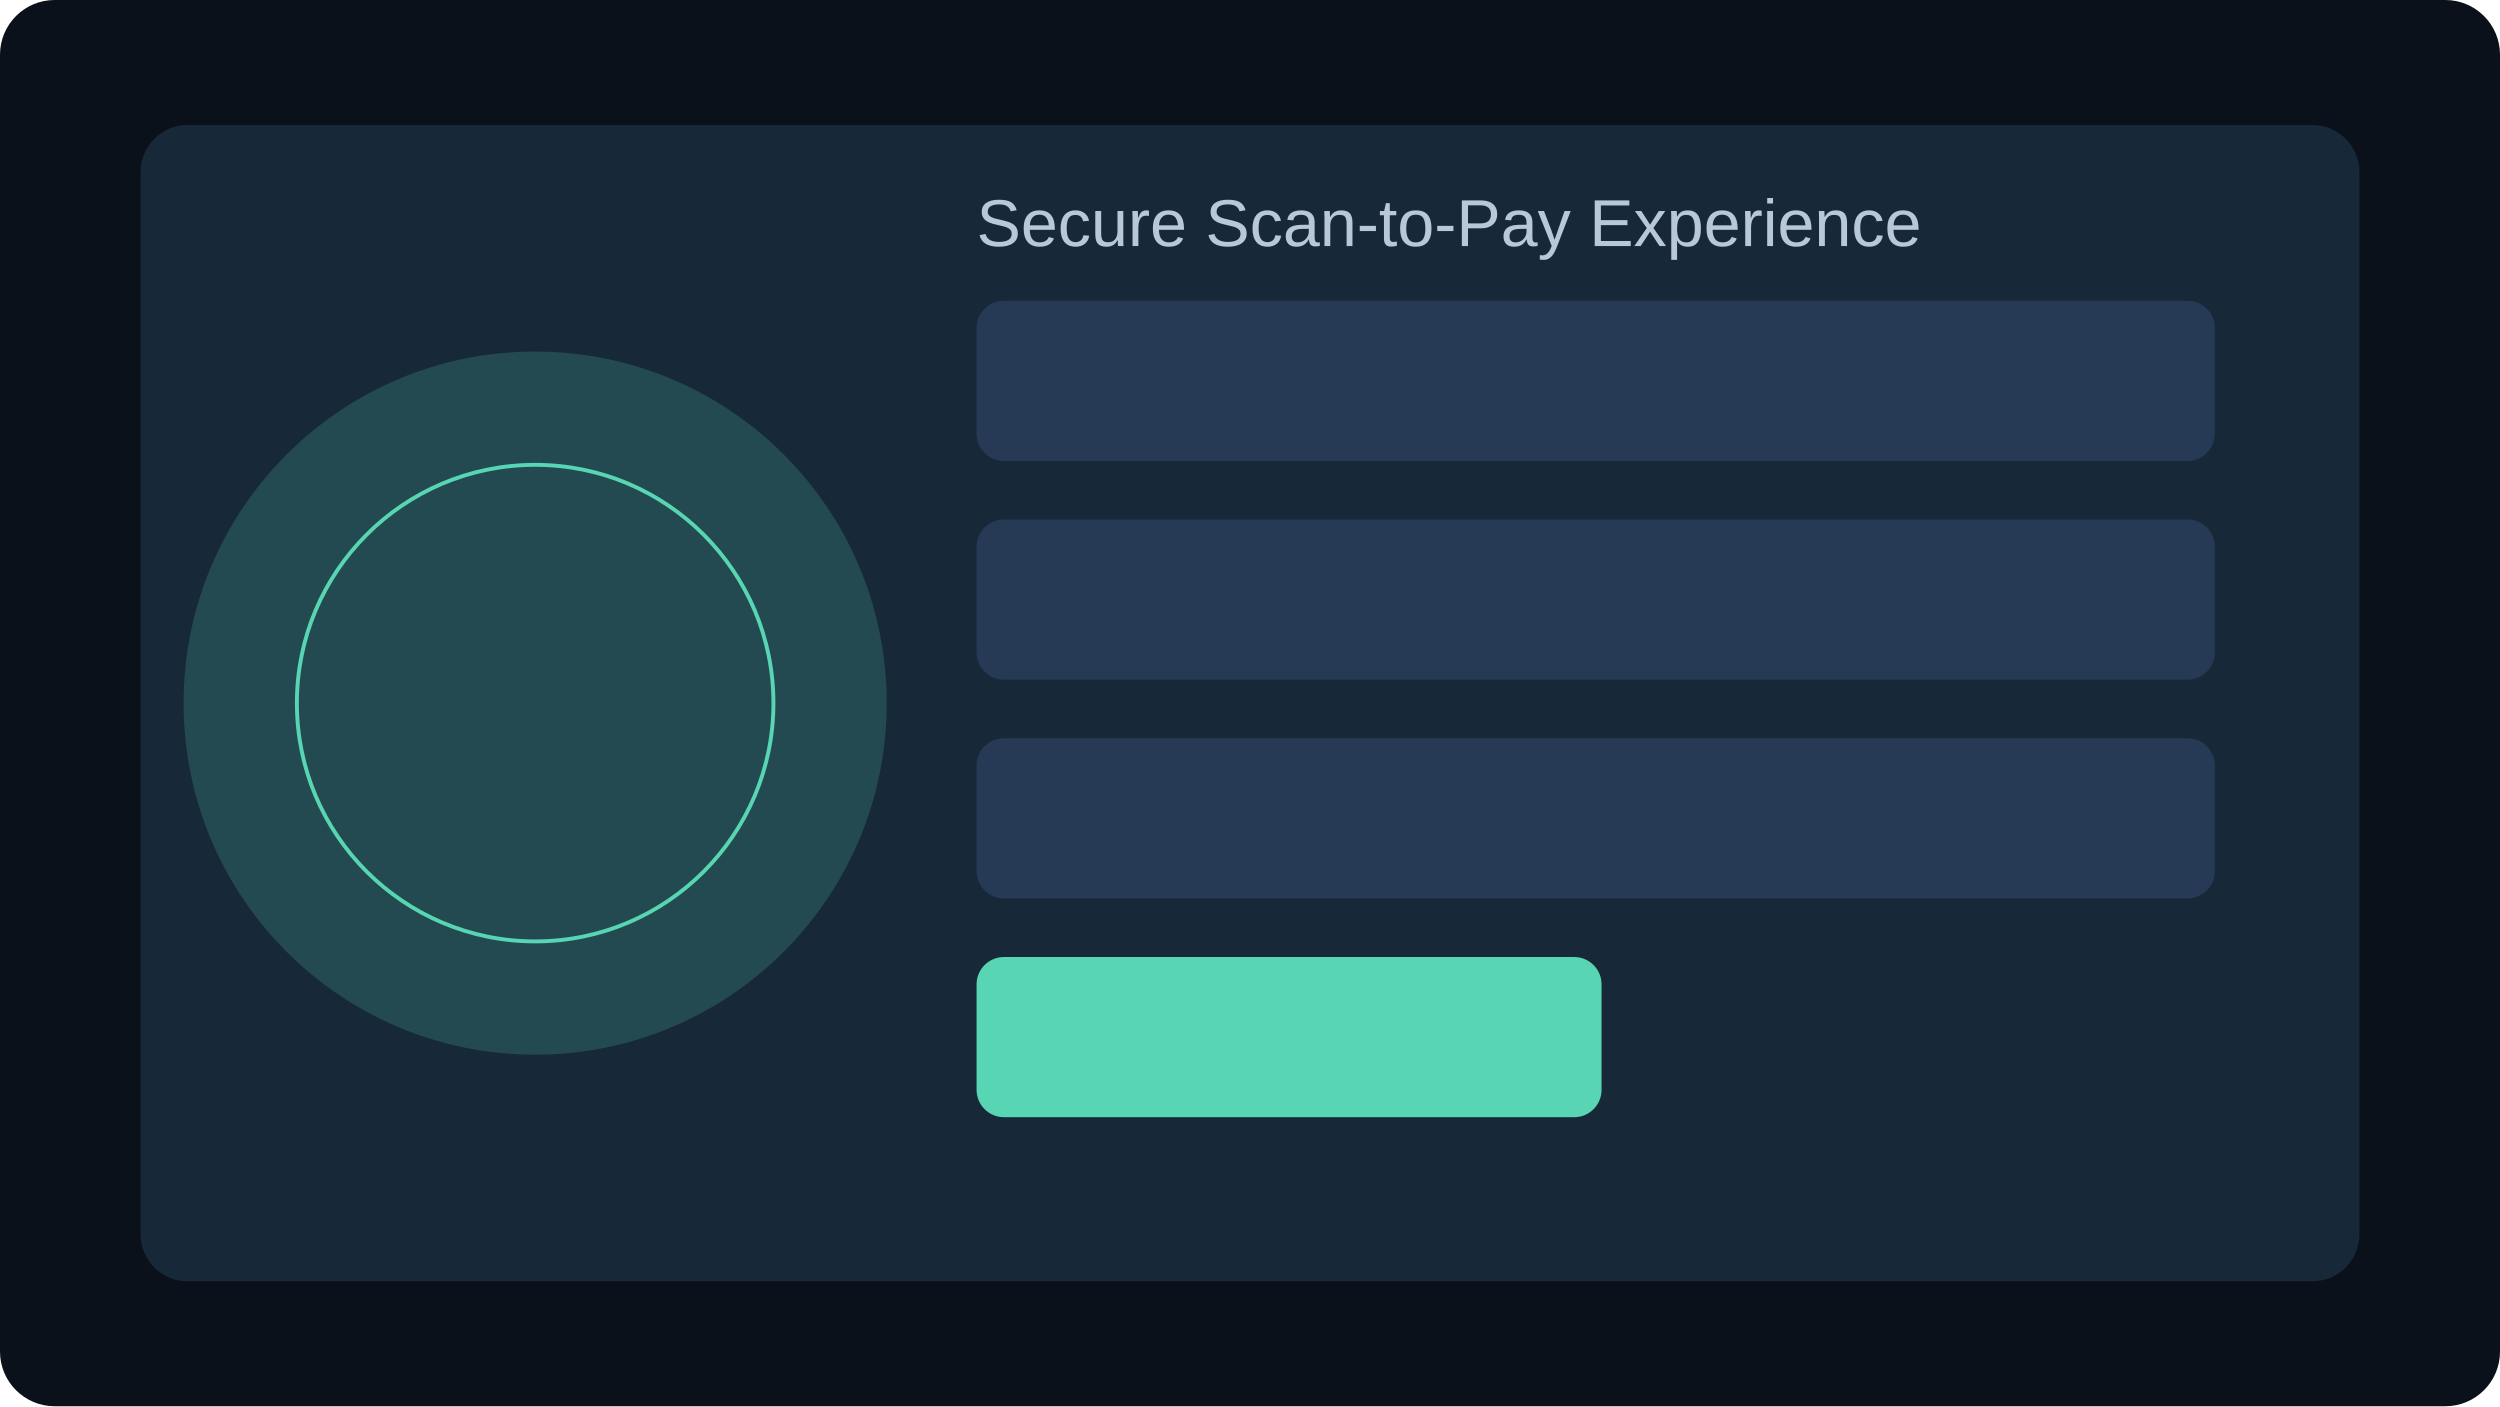
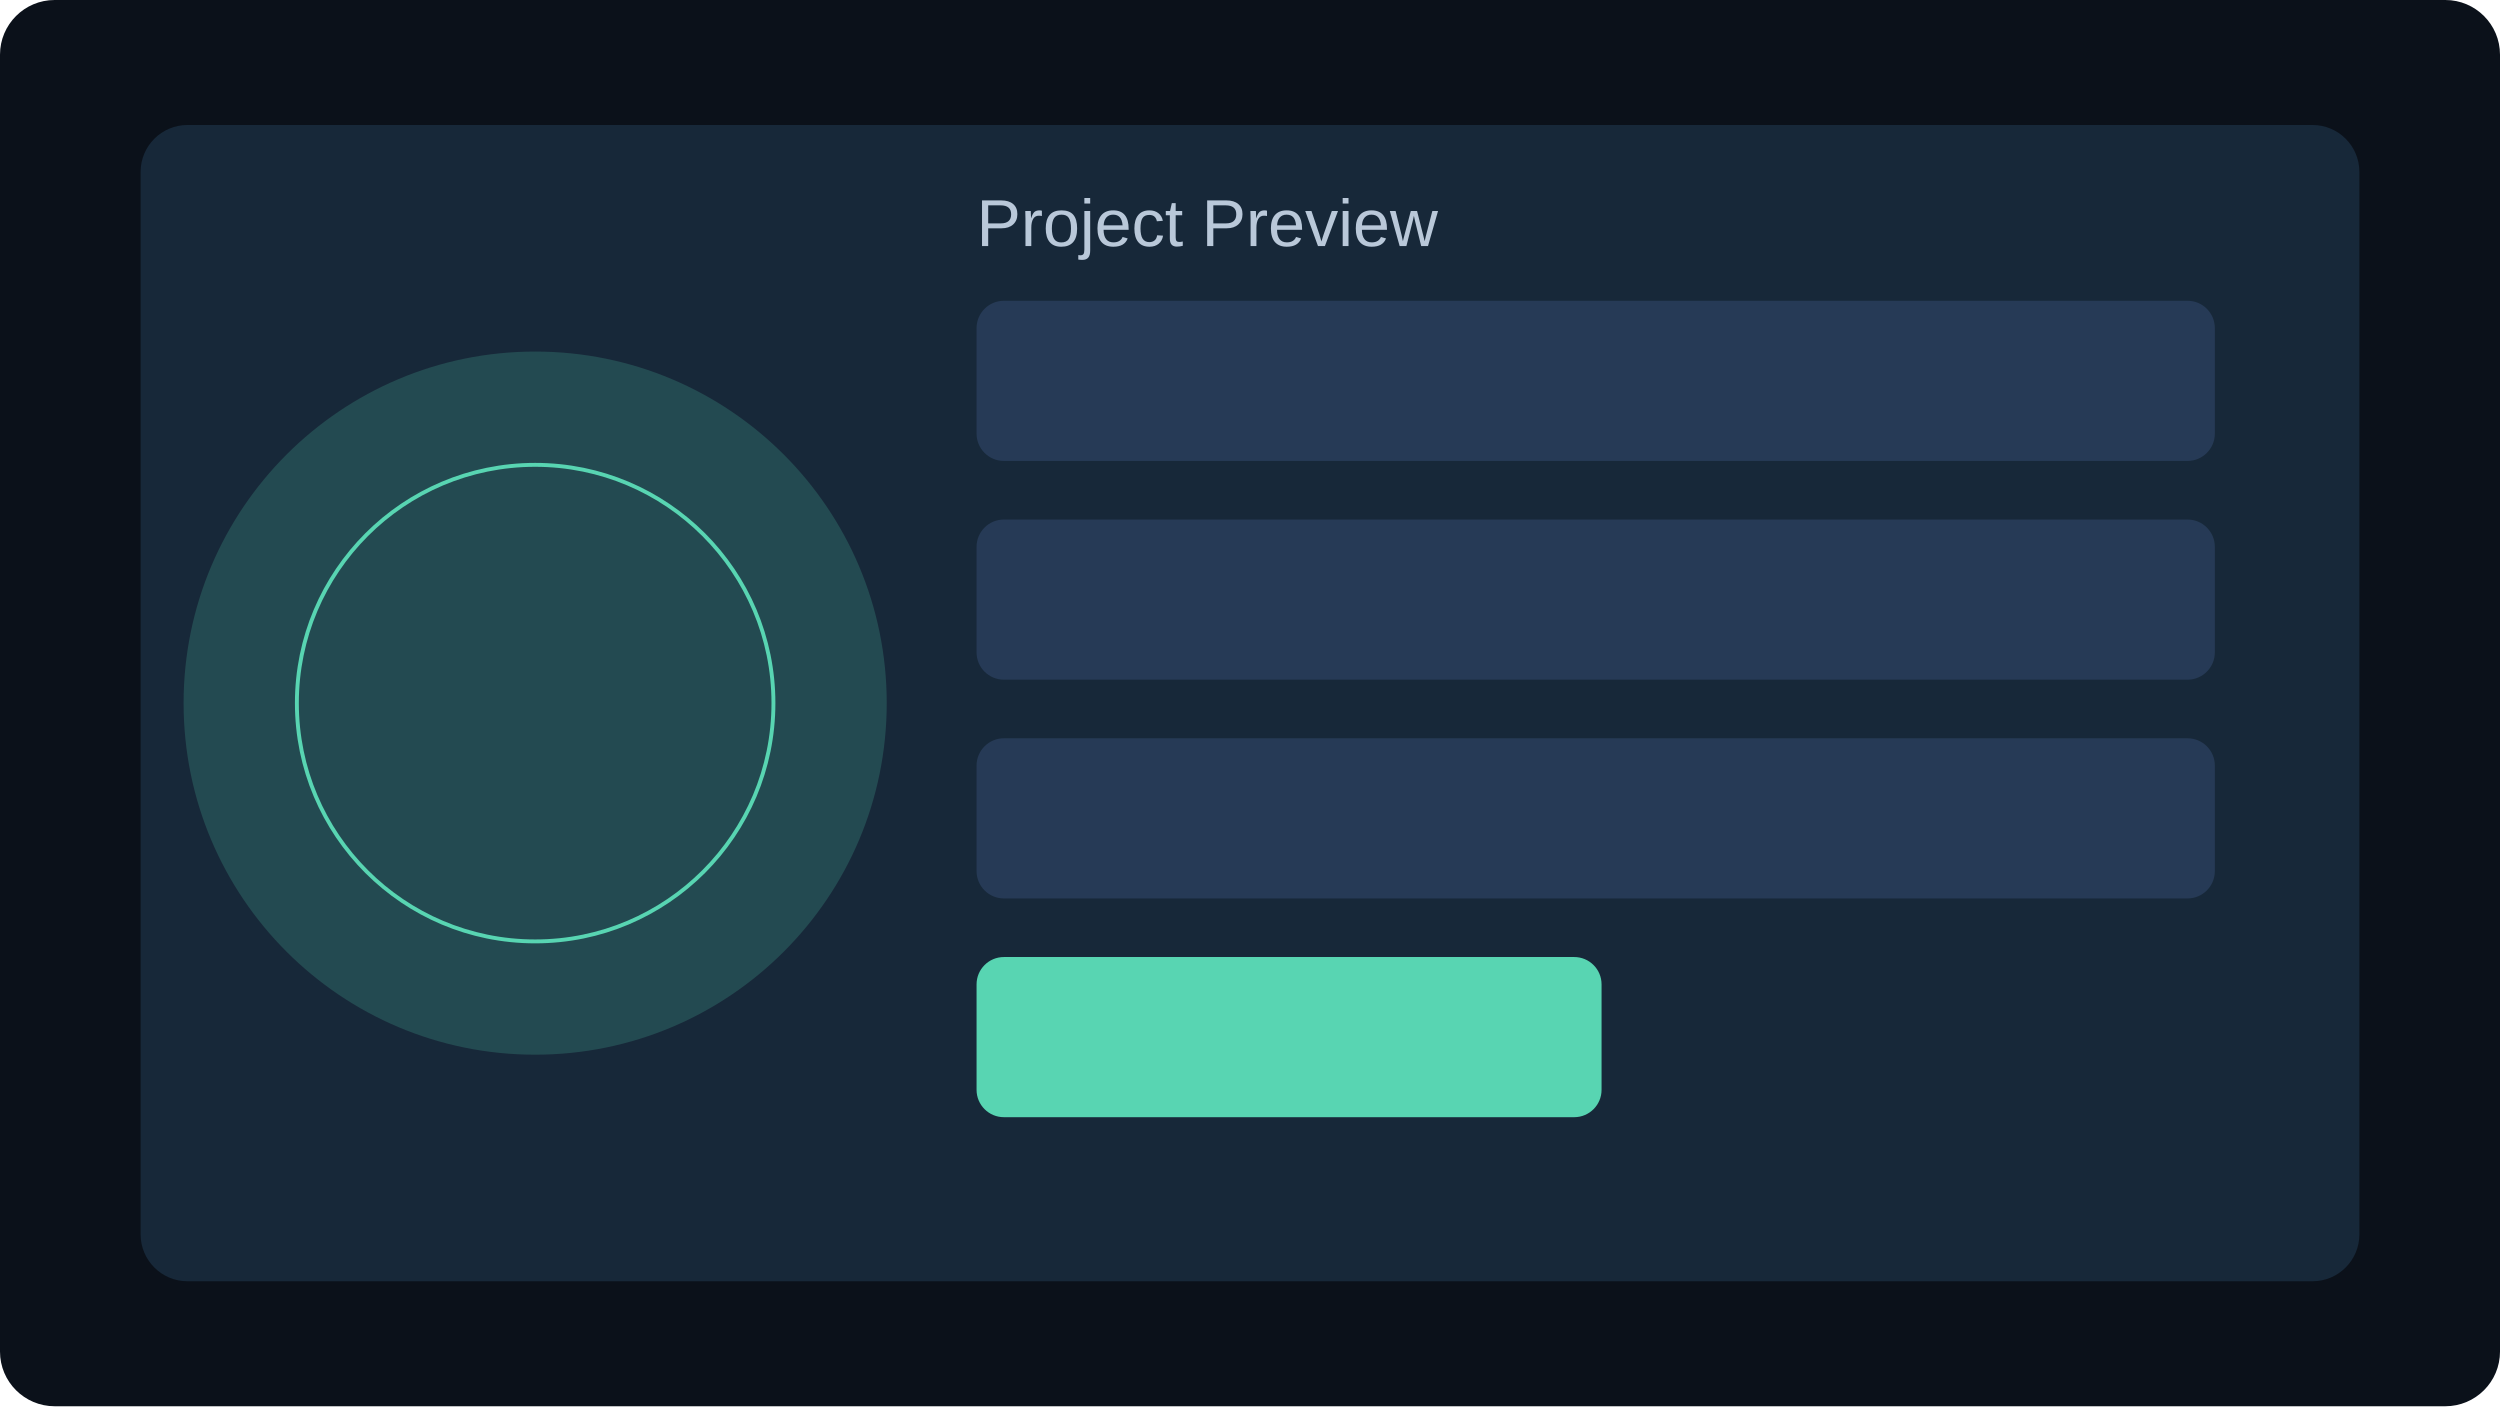
<svg xmlns="http://www.w3.org/2000/svg" width="1280" height="720" viewBox="0 0 1280 720" fill="none">
  <rect width="1280" height="720" rx="28" fill="#0B111A" />
  <rect x="72" y="64" width="1136" height="592" rx="24" fill="#172839" />
  <circle cx="274" cy="360" r="180" fill="#58D5B2" fill-opacity="0.2" />
  <circle cx="274" cy="360" r="122" stroke="#58D5B2" stroke-width="2" />
  <rect x="500" y="154" width="634" height="82" rx="14" fill="#263A56" />
  <rect x="500" y="266" width="634" height="82" rx="14" fill="#263A56" />
  <rect x="500" y="378" width="634" height="82" rx="14" fill="#263A56" />
  <rect x="500" y="490" width="320" height="82" rx="14" fill="#58D5B2" />
-   <text x="500" y="126" fill="#B9C8D9" font-size="34" font-family="Arial, sans-serif">Secure Scan-to-Pay Experience</text>
+   <text x="500" y="126" fill="#B9C8D9" font-size="34" font-family="Arial, sans-serif">Project Preview</text>
</svg>
